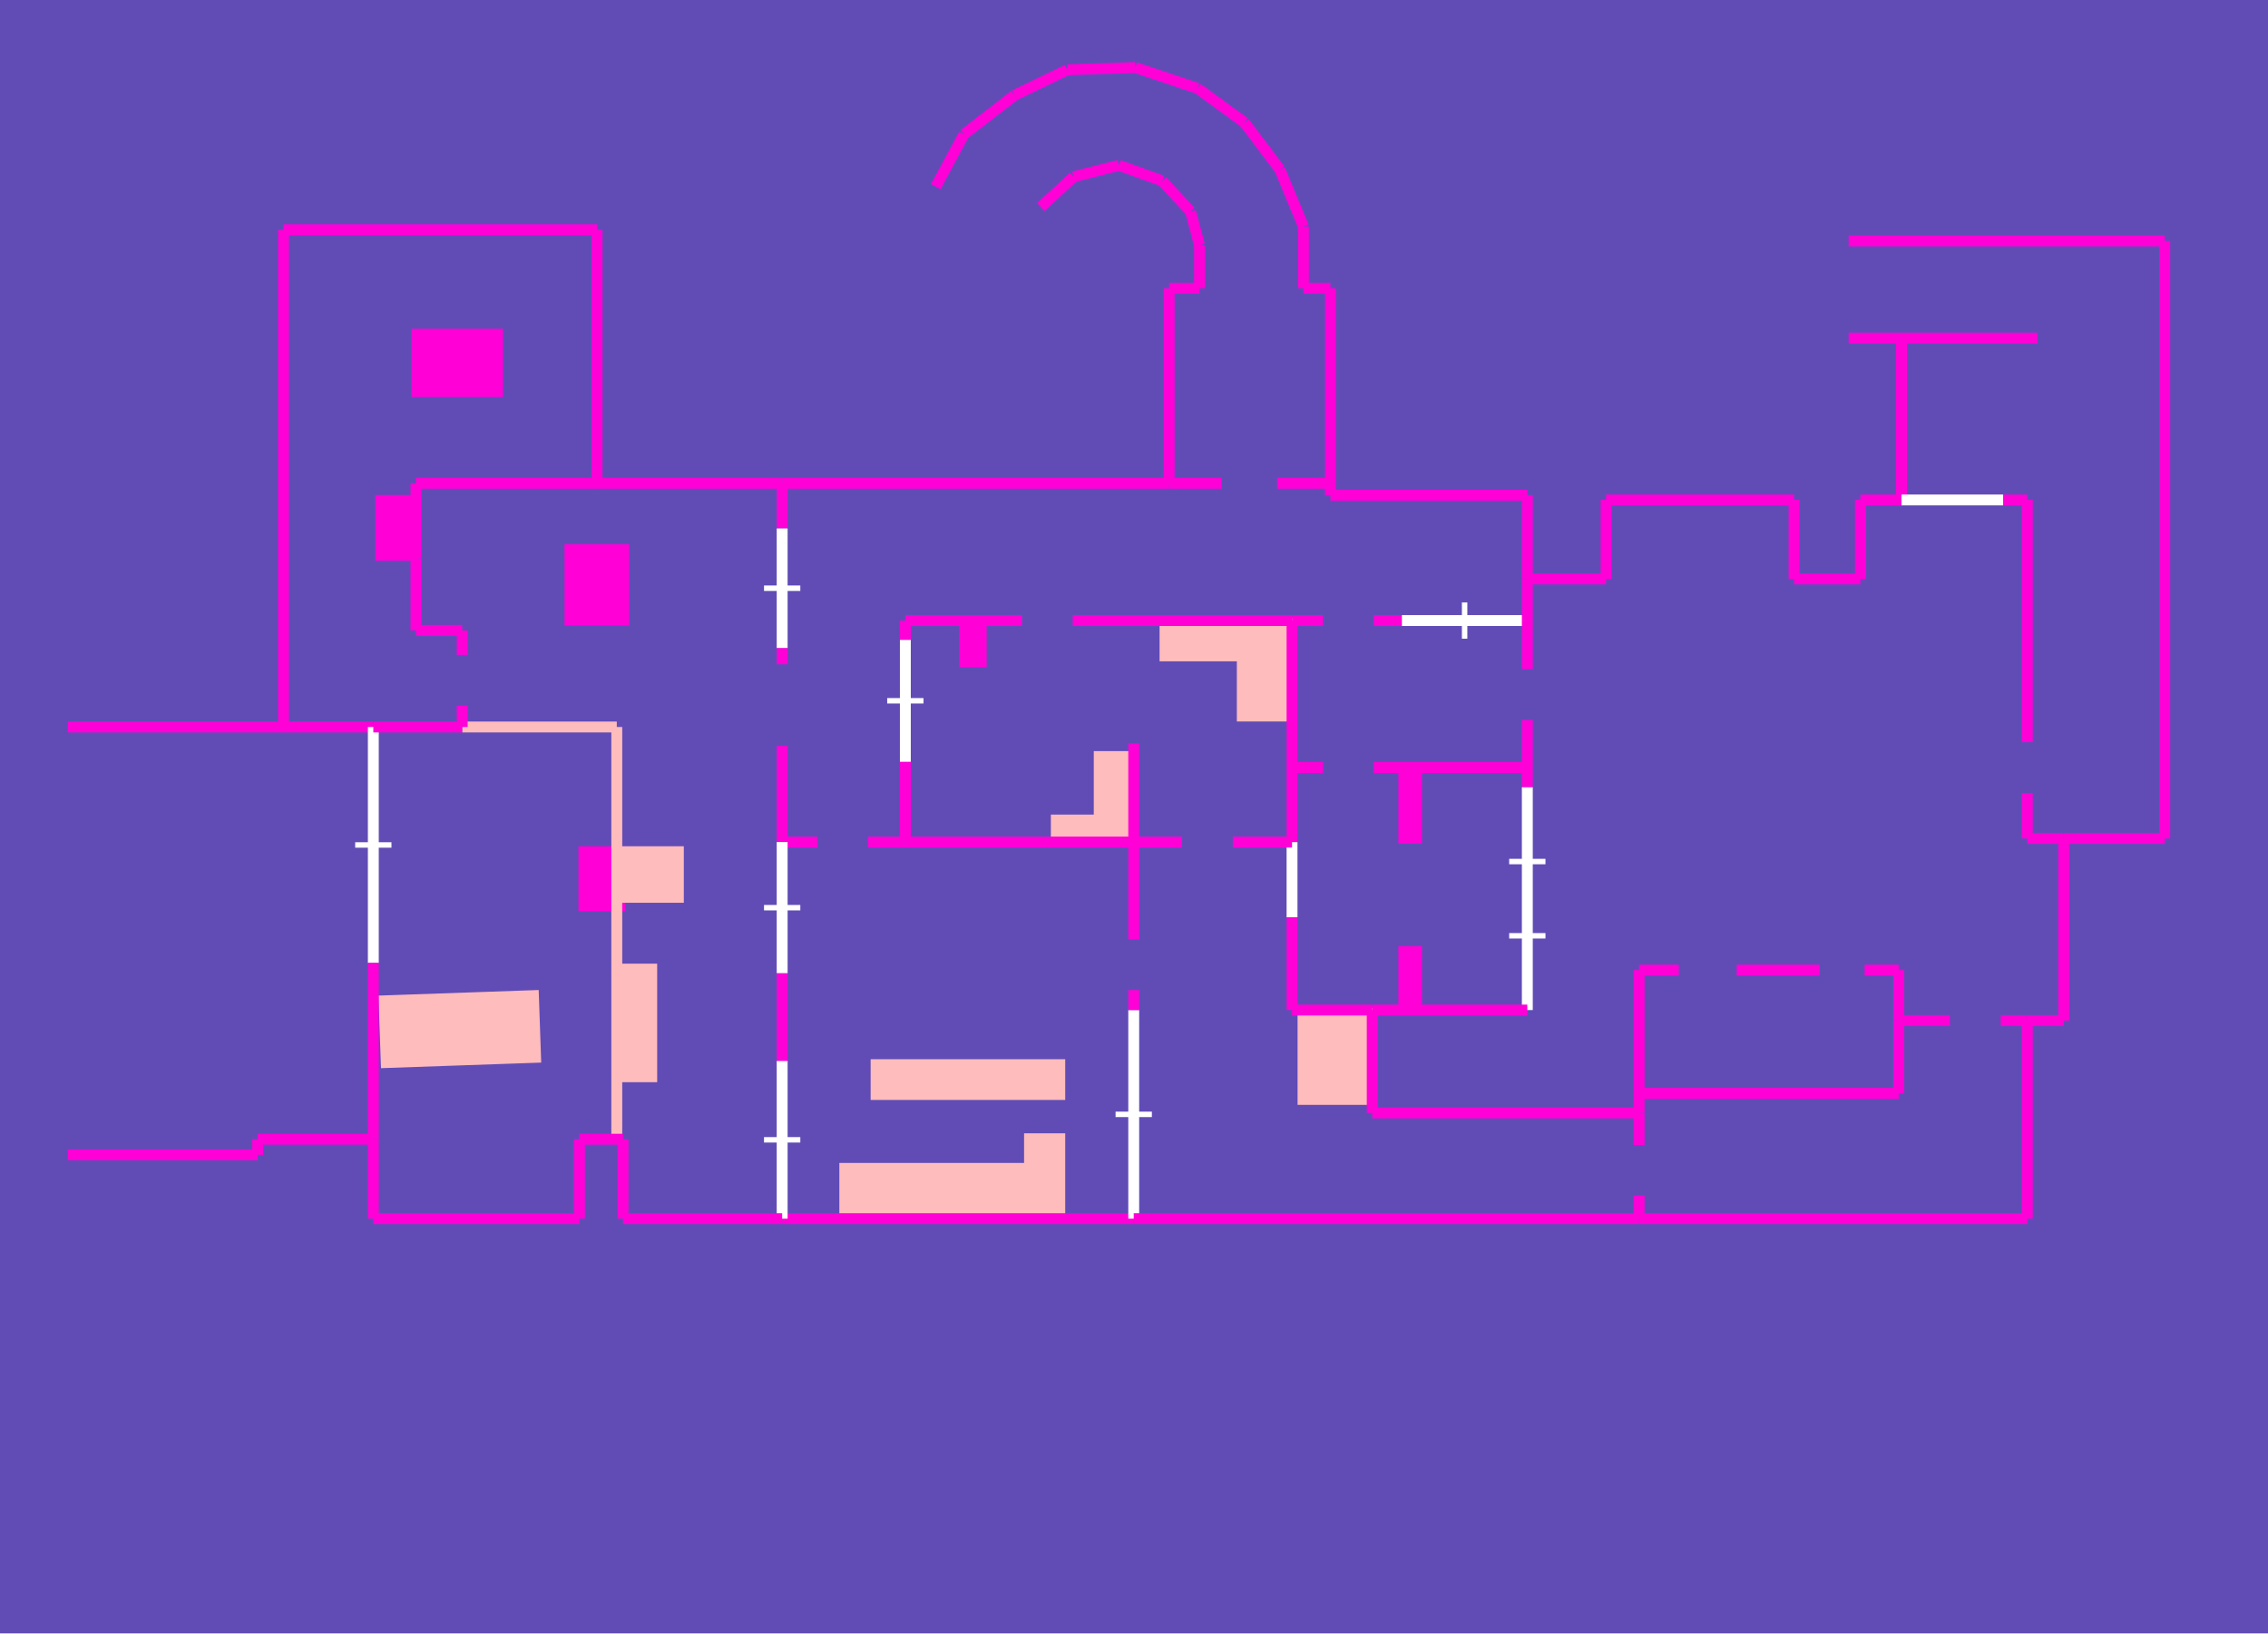
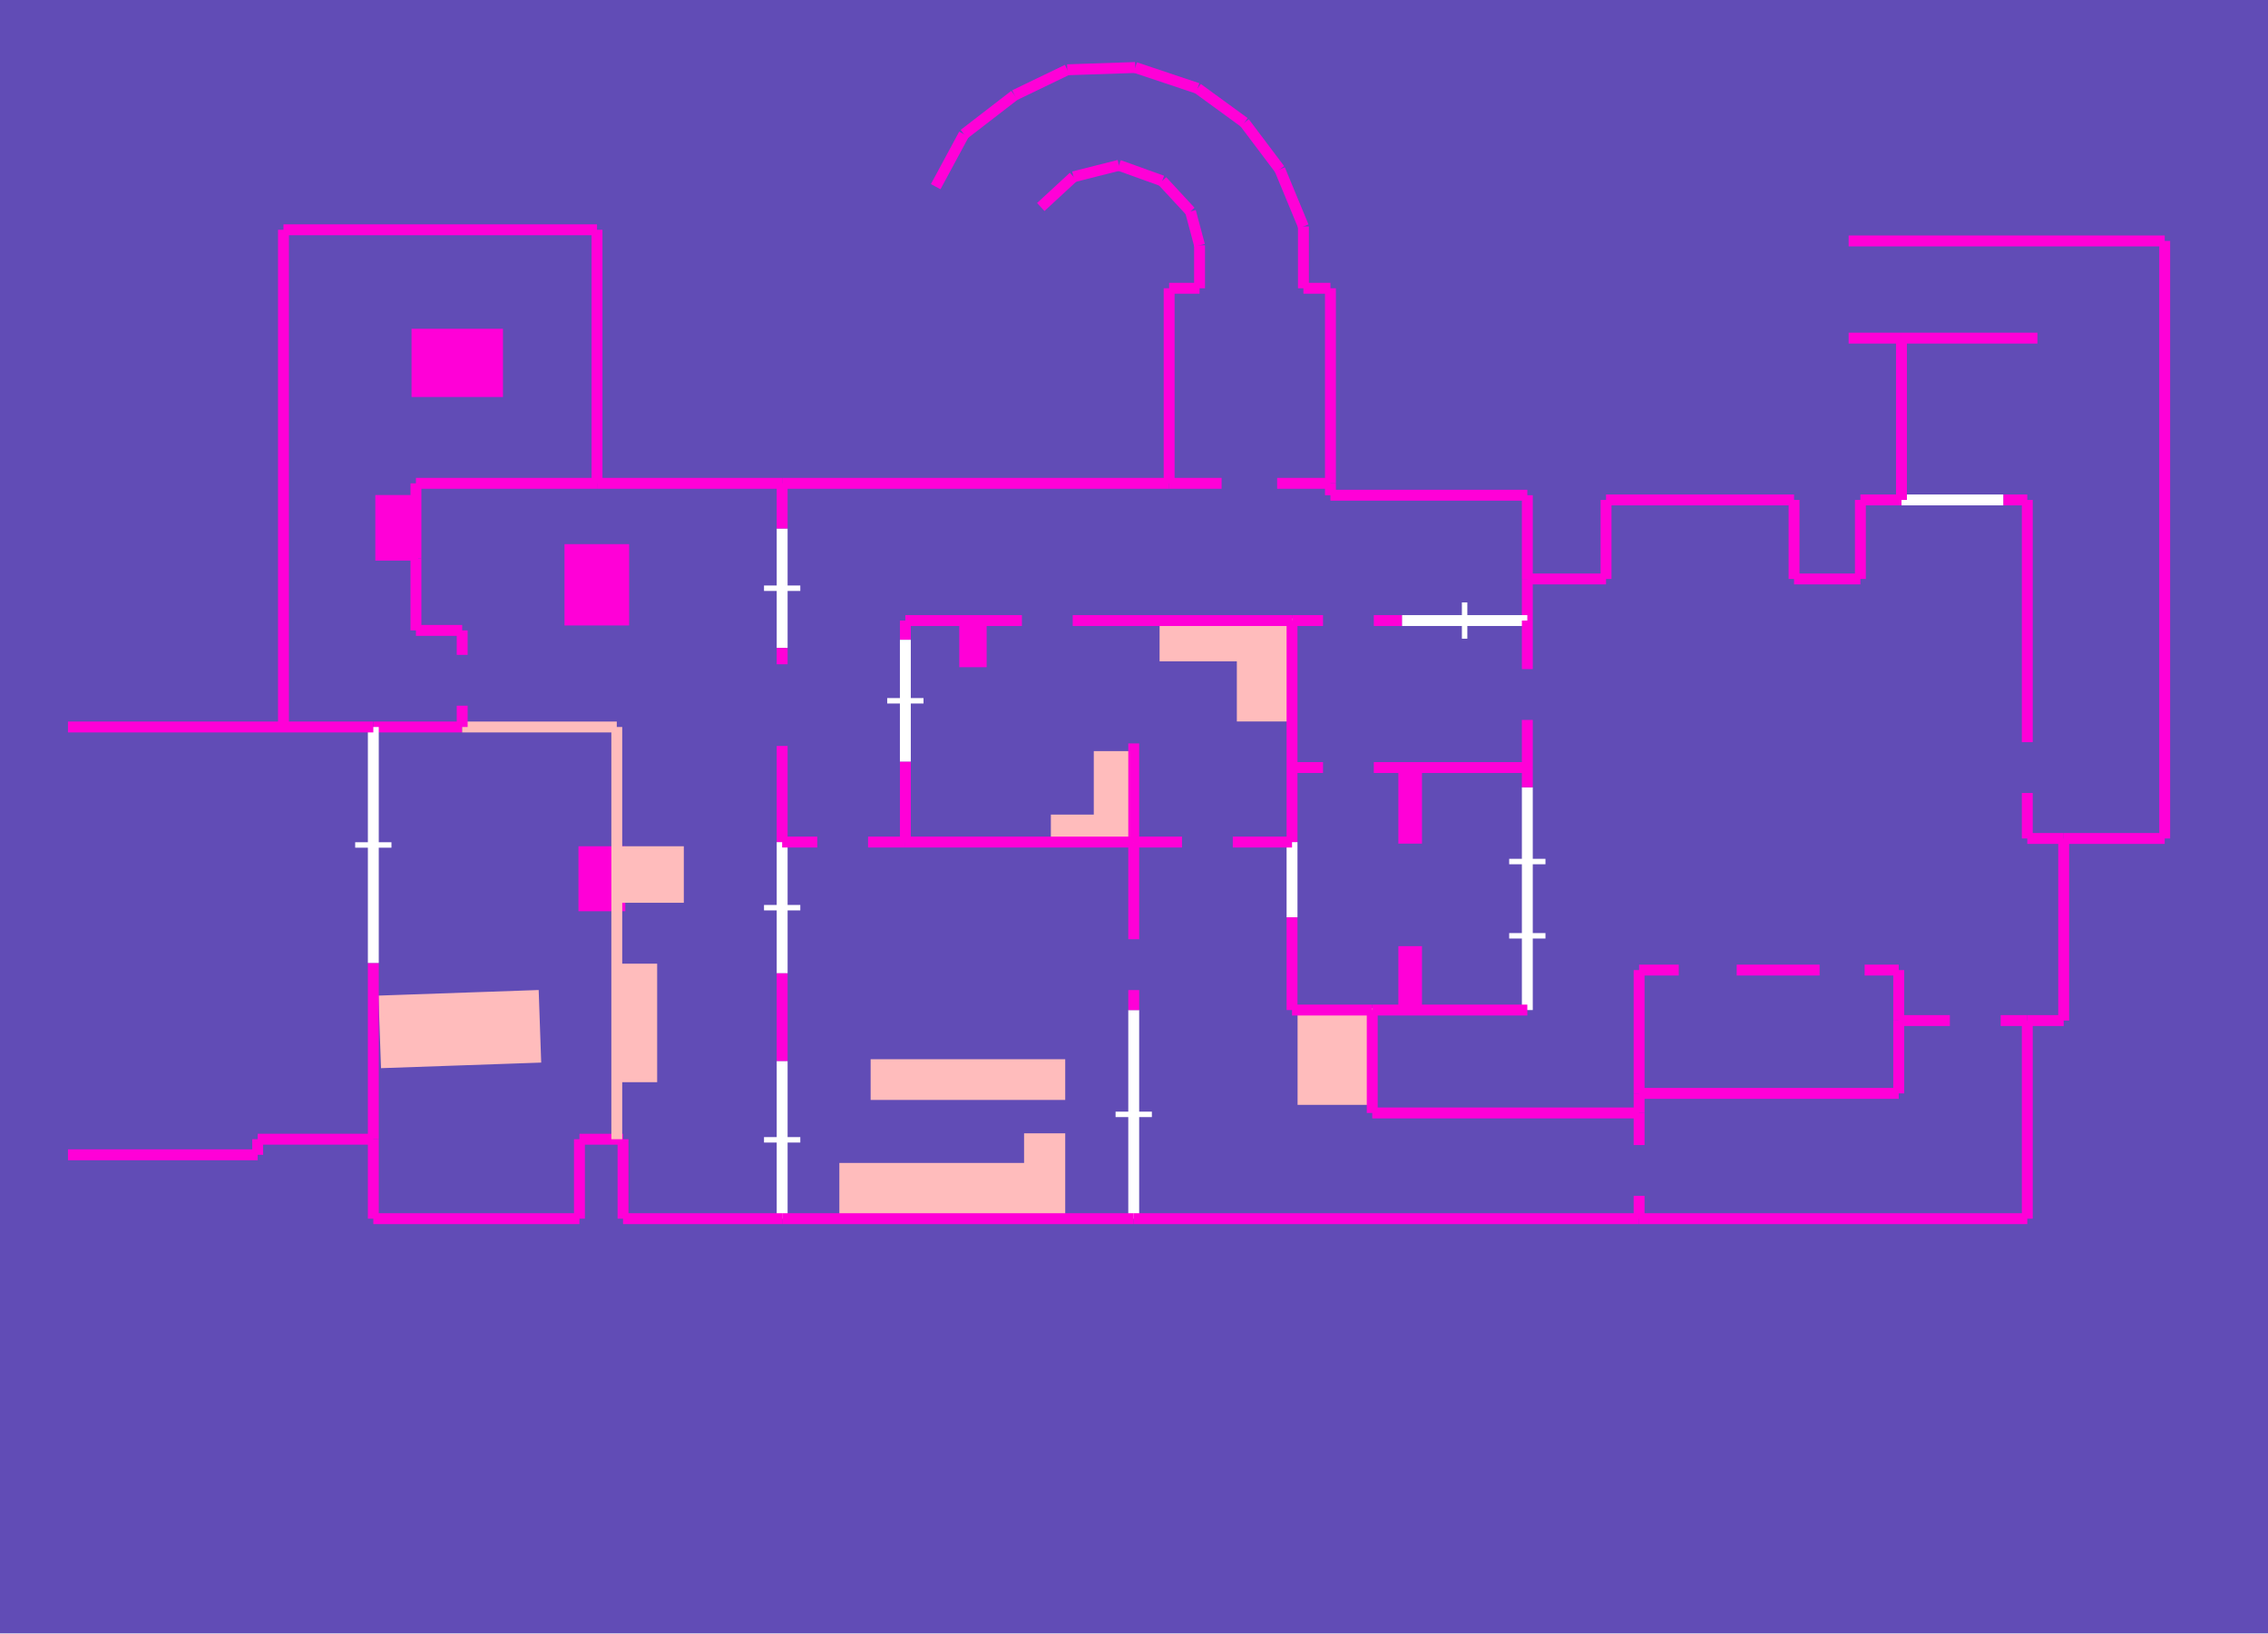
<svg xmlns="http://www.w3.org/2000/svg" viewBox="-33 -28 393 283">
  <rect fill="#614CB6" height="283" width="393" x="-33" y="-28" />
+   <path d="M156.907,-102.517 L163.453,-102.517 L163.453,-117.9 L156.907,-117.9 z" fill="#FFBCBC" stroke="#FFBCBC" stroke-width="0.75" transform="scale(1, -1)" />
+   <path d="M133.6,-79.52 L137.59,-79.52 L137.59,-87.225 L133.6,-87.225 z" fill="#FF00D7" stroke="#FF00D7" stroke-width="0.75" transform="scale(1, -1)" />
+   <path d="M112.818,-173.874 L144.827,-173.874 L144.827,-183.154 L112.818,-183.154 z" fill="#FFBCBC" stroke="#FFBCBC" stroke-width="0.75" transform="scale(1, -1)" />
+   <path d="M32.97,-144.866 L59.98,-143.924 L60.393,-155.748 L33.383,-156.69 z" fill="#FFBCBC" stroke="#FFBCBC" stroke-width="0.75" transform="scale(1, -1)" />
+   <path d="M192.219,-163.06 L204.782,-163.06 L204.782,-147.009 L192.219,-147.009 z" fill="#FFBCBC" stroke="#FFBCBC" stroke-width="0.75" transform="scale(1, -1)" />
  <path d="M151.207,-168.741 L144.827,-168.741 L144.827,-183.154 L151.207,-183.154 z" fill="#FFBCBC" stroke="#FFBCBC" stroke-width="0.75" transform="scale(1, -1)" />
+   <path d="M118.24,-155.905 L151.207,-155.905 L151.207,-162.207 L118.24,-162.207 z" fill="#FFBCBC" stroke="#FFBCBC" stroke-width="0.75" transform="scale(1, -1)" />
  <path d="M67.609,-119.004 L74.984,-119.004 L74.984,-129.511 L67.609,-129.511 z" fill="#FF00D7" stroke="#FF00D7" stroke-width="0.75" transform="scale(1, -1)" />
-   <path d="M118.24,-155.905 L151.207,-155.905 L151.207,-162.207 L118.24,-162.207 z" fill="#FFBCBC" stroke="#FFBCBC" stroke-width="0.75" transform="scale(1, -1)" />
+   <path d="M181.697,-96.632 L190.885,-96.632 L190.885,-79.52 L181.697,-79.52 z" fill="#FFBCBC" stroke="#FFBCBC" stroke-width="0.75" transform="scale(1, -1)" />
+   <path d="M75.642,-66.657 L65.193,-66.657 L65.193,-79.998 L75.642,-79.998 z" fill="#FF00D7" stroke="#FF00D7" stroke-width="0.75" transform="scale(1, -1)" />
+   <path d="M213.024,-104.989 L209.684,-104.989 L209.684,-117.795 L213.024,-117.795 z" fill="#FF00D7" stroke="#FF00D7" stroke-width="0.75" transform="scale(1, -1)" />
+   <path d="M168.307,-86.207 L190.885,-86.207 L190.885,-79.52 L168.307,-79.52 z" fill="#FFBCBC" stroke="#FFBCBC" stroke-width="0.75" transform="scale(1, -1)" />
+   <path d="M80.498,-159.132 L74.205,-159.132 L74.205,-139.347 L80.498,-139.347 z" fill="#FFBCBC" stroke="#FFBCBC" stroke-width="0.75" transform="scale(1, -1)" />
+   <path d="M85.116,-119.004 L74.984,-119.004 L74.984,-128.044 L85.116,-128.044 z" fill="#FFBCBC" stroke="#FFBCBC" stroke-width="0.75" transform="scale(1, -1)" />
+   <path d="M53.779,-29.342 L38.683,-29.342 L38.683,-40.413 L53.779,-40.413 z" fill="#FF00D7" stroke="#FF00D7" stroke-width="0.75" transform="scale(1, -1)" />
+   <path d="M149.471,-113.517 L163.453,-113.517 L163.453,-117.9 L149.471,-117.9 z" fill="#FFBCBC" stroke="#FFBCBC" stroke-width="0.75" transform="scale(1, -1)" />
+   <path d="M213.024,-147.009 L209.684,-147.009 L209.684,-136.311 L213.024,-136.311 z" fill="#FF00D7" stroke="#FF00D7" stroke-width="0.75" transform="scale(1, -1)" />
  <path d="M32.412,-58.151 L39.073,-58.151 L39.073,-68.756 L32.412,-68.756 z" fill="#FF00D7" stroke="#FF00D7" stroke-width="0.75" transform="scale(1, -1)" />
-   <path d="M181.697,-96.632 L190.885,-96.632 L190.885,-79.52 L181.697,-79.52 z" fill="#FFBCBC" stroke="#FFBCBC" stroke-width="0.75" transform="scale(1, -1)" />
-   <path d="M53.779,-29.342 L38.683,-29.342 L38.683,-40.413 L53.779,-40.413 z" fill="#FF00D7" stroke="#FF00D7" stroke-width="0.75" transform="scale(1, -1)" />
-   <path d="M133.6,-79.52 L137.59,-79.52 L137.59,-87.225 L133.6,-87.225 z" fill="#FF00D7" stroke="#FF00D7" stroke-width="0.75" transform="scale(1, -1)" />
-   <path d="M80.498,-159.132 L74.205,-159.132 L74.205,-139.347 L80.498,-139.347 z" fill="#FFBCBC" stroke="#FFBCBC" stroke-width="0.75" transform="scale(1, -1)" />
-   <path d="M213.024,-147.009 L209.684,-147.009 L209.684,-136.311 L213.024,-136.311 z" fill="#FF00D7" stroke="#FF00D7" stroke-width="0.75" transform="scale(1, -1)" />
-   <path d="M112.818,-173.874 L144.827,-173.874 L144.827,-183.154 L112.818,-183.154 z" fill="#FFBCBC" stroke="#FFBCBC" stroke-width="0.75" transform="scale(1, -1)" />
-   <path d="M156.907,-102.517 L163.453,-102.517 L163.453,-117.9 L156.907,-117.9 z" fill="#FFBCBC" stroke="#FFBCBC" stroke-width="0.75" transform="scale(1, -1)" />
-   <path d="M168.307,-86.207 L190.885,-86.207 L190.885,-79.52 L168.307,-79.52 z" fill="#FFBCBC" stroke="#FFBCBC" stroke-width="0.75" transform="scale(1, -1)" />
-   <path d="M192.219,-163.06 L204.782,-163.06 L204.782,-147.009 L192.219,-147.009 z" fill="#FFBCBC" stroke="#FFBCBC" stroke-width="0.75" transform="scale(1, -1)" />
-   <path d="M75.642,-66.657 L65.193,-66.657 L65.193,-79.998 L75.642,-79.998 z" fill="#FF00D7" stroke="#FF00D7" stroke-width="0.75" transform="scale(1, -1)" />
-   <path d="M85.116,-119.004 L74.984,-119.004 L74.984,-128.044 L85.116,-128.044 z" fill="#FFBCBC" stroke="#FFBCBC" stroke-width="0.75" transform="scale(1, -1)" />
-   <path d="M213.024,-104.989 L209.684,-104.989 L209.684,-117.795 L213.024,-117.795 z" fill="#FF00D7" stroke="#FF00D7" stroke-width="0.75" transform="scale(1, -1)" />
-   <path d="M32.97,-144.866 L59.98,-143.924 L60.393,-155.748 L33.383,-156.69 z" fill="#FFBCBC" stroke="#FFBCBC" stroke-width="0.75" transform="scale(1, -1)" />
-   <path d="M149.471,-113.517 L163.453,-113.517 L163.453,-117.9 L149.471,-117.9 z" fill="#FFBCBC" stroke="#FFBCBC" stroke-width="0.75" transform="scale(1, -1)" />
-   <path d="M102.533,-183.154 L163.453,-183.154 z" fill="none" stroke="#FF00D7" stroke-width="1.887" transform="scale(1, -1)" />
-   <path d="M73.877,-97.964 L47.088,-97.964 z" fill="none" stroke="#FFBCBC" stroke-width="1.887" transform="scale(1, -1)" />
-   <path d="M318.29,-148.827 L313.676,-148.827 z" fill="none" stroke="#FF00D7" stroke-width="1.887" transform="scale(1, -1)" />
-   <path d="M304.872,-148.827 L296.011,-148.827 z" fill="none" stroke="#FF00D7" stroke-width="1.887" transform="scale(1, -1)" />
-   <path d="M123.879,-117.9 L123.879,-103.992 z" fill="none" stroke="#FF00D7" stroke-width="1.887" transform="scale(1, -1)" />
-   <path d="M163.453,-147.009 L163.453,-183.154 z" fill="none" stroke="#FFFFFF" stroke-width="1.887" transform="scale(1, -1)" />
-   <path d="M160.309,-165.082 L166.598,-165.082 z" fill="none" stroke="#FFFFFF" stroke-width="0.943" transform="scale(1, -1)" />
-   <path d="M-21.222,-97.964 L31.689,-97.964 z" fill="none" stroke="#FF00D7" stroke-width="1.887" transform="scale(1, -1)" />
-   <path d="M39.073,-81.228 L47.088,-81.228 z" fill="none" stroke="#FF00D7" stroke-width="1.887" transform="scale(1, -1)" />
-   <path d="M342.103,-13.745 L287.333,-13.745 z" fill="none" stroke="#FF00D7" stroke-width="1.887" transform="scale(1, -1)" />
-   <path d="M70.451,-11.814 L70.451,-55.746 z" fill="none" stroke="#FF00D7" stroke-width="1.887" transform="scale(1, -1)" />
-   <path d="M16.121,-11.814 L70.451,-11.814 z" fill="none" stroke="#FF00D7" stroke-width="1.887" transform="scale(1, -1)" />
-   <path d="M160.889,-0.641 L153.021,-2.627 z" fill="none" stroke="#FF00D7" stroke-width="1.887" transform="scale(1, -1)" />
-   <path d="M251.024,-164.837 L251.024,-170.398 z" fill="none" stroke="#FF00D7" stroke-width="1.887" transform="scale(1, -1)" />
-   <path d="M251.024,-179.202 L251.024,-183.154 z" fill="none" stroke="#FF00D7" stroke-width="1.887" transform="scale(1, -1)" />
-   <path d="M231.655,-72.314 L231.655,-57.805 z" fill="none" stroke="#FF00D7" stroke-width="1.887" transform="scale(1, -1)" />
-   <path d="M289.368,-58.62 L289.368,-72.314 z" fill="none" stroke="#FF00D7" stroke-width="1.887" transform="scale(1, -1)" />
-   <path d="M197.538,-55.746 L188.302,-55.746 z" fill="none" stroke="#FF00D7" stroke-width="1.887" transform="scale(1, -1)" />
-   <path d="M190.885,-117.9 L190.885,-130.94 z" fill="none" stroke="#FFFFFF" stroke-width="1.887" transform="scale(1, -1)" />
-   <path d="M102.533,-84.27 L102.533,-87.097 z" fill="none" stroke="#FF00D7" stroke-width="1.887" transform="scale(1, -1)" />
-   <path d="M102.533,-101.247 L102.533,-117.9 z" fill="none" stroke="#FF00D7" stroke-width="1.887" transform="scale(1, -1)" />
-   <path d="M190.885,-79.52 L190.885,-117.9 z" fill="none" stroke="#FF00D7" stroke-width="1.887" transform="scale(1, -1)" />
-   <path d="M296.487,-30.585 L287.333,-30.585 z" fill="none" stroke="#FF00D7" stroke-width="1.887" transform="scale(1, -1)" />
-   <path d="M163.453,-117.9 L163.453,-134.74 z" fill="none" stroke="#FF00D7" stroke-width="1.887" transform="scale(1, -1)" />
-   <path d="M163.453,-143.545 L163.453,-147.009 z" fill="none" stroke="#FF00D7" stroke-width="1.887" transform="scale(1, -1)" />
-   <path d="M153.021,-2.627 L147.345,-7.868 z" fill="none" stroke="#FF00D7" stroke-width="1.887" transform="scale(1, -1)" />
-   <path d="M251.024,-161.449 L251.024,-164.837 z" fill="none" stroke="#FF00D7" stroke-width="1.887" transform="scale(1, -1)" />
-   <path d="M296.487,-58.62 L289.368,-58.62 z" fill="none" stroke="#FF00D7" stroke-width="1.887" transform="scale(1, -1)" />
-   <path d="M231.655,-57.805 L197.538,-57.805 z" fill="none" stroke="#FF00D7" stroke-width="1.887" transform="scale(1, -1)" />
-   <path d="M245.295,-58.62 L245.295,-72.314 z" fill="none" stroke="#FF00D7" stroke-width="1.887" transform="scale(1, -1)" />
-   <path d="M192.858,-11.238 L192.858,-21.948 z" fill="none" stroke="#FF00D7" stroke-width="1.887" transform="scale(1, -1)" />
-   <path d="M102.533,-117.9 L108.615,-117.9 z" fill="none" stroke="#FF00D7" stroke-width="1.887" transform="scale(1, -1)" />
-   <path d="M117.419,-117.9 L123.879,-117.9 z" fill="none" stroke="#FF00D7" stroke-width="1.887" transform="scale(1, -1)" />
-   <path d="M190.885,-104.989 L196.251,-104.989 z" fill="none" stroke="#FF00D7" stroke-width="1.887" transform="scale(1, -1)" />
-   <path d="M205.055,-104.989 L231.655,-104.989 z" fill="none" stroke="#FF00D7" stroke-width="1.887" transform="scale(1, -1)" />
+   <path d="M174.859,-14.499 L173.291,-8.634 z" fill="none" stroke="#FF00D7" stroke-width="1.887" transform="scale(1, -1)" />
  <path d="M134.04,4.746 L142.804,11.505 z" fill="none" stroke="#FF00D7" stroke-width="1.887" transform="scale(1, -1)" />
-   <path d="M342.103,-117.278 L342.103,-13.745 z" fill="none" stroke="#FF00D7" stroke-width="1.887" transform="scale(1, -1)" />
-   <path d="M134.04,4.746 L129.139,-4.343 z" fill="none" stroke="#FF00D7" stroke-width="1.887" transform="scale(1, -1)" />
-   <path d="M102.533,-55.746 L70.451,-55.746 z" fill="none" stroke="#FF00D7" stroke-width="1.887" transform="scale(1, -1)" />
-   <path d="M39.073,-68.756 L39.073,-81.228 z" fill="none" stroke="#FF00D7" stroke-width="1.887" transform="scale(1, -1)" />
-   <path d="M151.941,15.909 L163.715,16.303 z" fill="none" stroke="#FF00D7" stroke-width="1.887" transform="scale(1, -1)" />
-   <path d="M168.389,-3.341 L160.889,-0.641 z" fill="none" stroke="#FF00D7" stroke-width="1.887" transform="scale(1, -1)" />
-   <path d="M231.655,-104.989 L231.655,-108.41 z" fill="none" stroke="#FF00D7" stroke-width="1.887" transform="scale(1, -1)" />
-   <path d="M324.597,-148.827 L324.597,-117.278 z" fill="none" stroke="#FF00D7" stroke-width="1.887" transform="scale(1, -1)" />
-   <path d="M188.761,-1.346 L192.858,-11.238 z" fill="none" stroke="#FF00D7" stroke-width="1.887" transform="scale(1, -1)" />
-   <path d="M192.858,-21.948 L197.538,-21.948 z" fill="none" stroke="#FF00D7" stroke-width="1.887" transform="scale(1, -1)" />
-   <path d="M73.877,-169.389 L73.877,-97.964 z" fill="none" stroke="#FFBCBC" stroke-width="1.887" transform="scale(1, -1)" />
-   <path d="M296.011,-140.083 L296.011,-148.827 z" fill="none" stroke="#FF00D7" stroke-width="1.887" transform="scale(1, -1)" />
-   <path d="M231.655,-57.805 L231.655,-57.805 z" fill="none" stroke="#FF00D7" stroke-width="1.887" transform="scale(1, -1)" />
-   <path d="M173.291,-8.634 L168.389,-3.341 z" fill="none" stroke="#FF00D7" stroke-width="1.887" transform="scale(1, -1)" />
-   <path d="M318.29,-117.278 L318.29,-109.4 z" fill="none" stroke="#FF00D7" stroke-width="1.887" transform="scale(1, -1)" />
-   <path d="M318.29,-100.596 L318.29,-58.62 z" fill="none" stroke="#FF00D7" stroke-width="1.887" transform="scale(1, -1)" />
-   <path d="M251.024,-140.083 L251.024,-161.449 z" fill="none" stroke="#FF00D7" stroke-width="1.887" transform="scale(1, -1)" />
  <path d="M102.533,-140.642 L102.533,-117.9 z" fill="none" stroke="#FFFFFF" stroke-width="1.887" transform="scale(1, -1)" />
  <path d="M105.678,-129.271 L99.389,-129.271 z" fill="none" stroke="#FFFFFF" stroke-width="0.943" transform="scale(1, -1)" />
-   <path d="M163.453,-183.154 L251.024,-183.154 z" fill="none" stroke="#FF00D7" stroke-width="1.887" transform="scale(1, -1)" />
-   <path d="M318.29,-183.154 L318.29,-148.827 z" fill="none" stroke="#FF00D7" stroke-width="1.887" transform="scale(1, -1)" />
-   <path d="M190.885,-79.52 L196.251,-79.52 z" fill="none" stroke="#FF00D7" stroke-width="1.887" transform="scale(1, -1)" />
-   <path d="M205.055,-79.52 L209.922,-79.52 z" fill="none" stroke="#FF00D7" stroke-width="1.887" transform="scale(1, -1)" />
-   <path d="M102.533,-55.746 L102.533,-63.572 z" fill="none" stroke="#FF00D7" stroke-width="1.887" transform="scale(1, -1)" />
-   <path d="M11.652,-172.088 L11.652,-169.386 z" fill="none" stroke="#FF00D7" stroke-width="1.887" transform="scale(1, -1)" />
-   <path d="M289.368,-72.314 L289.368,-72.314 z" fill="none" stroke="#FF00D7" stroke-width="1.887" transform="scale(1, -1)" />
-   <path d="M251.024,-183.154 L318.29,-183.154 z" fill="none" stroke="#FF00D7" stroke-width="1.887" transform="scale(1, -1)" />
+   <path d="M251.024,-164.837 L204.782,-164.837 z" fill="none" stroke="#FF00D7" stroke-width="1.887" transform="scale(1, -1)" />
  <path d="M31.689,-183.154 L67.405,-183.154 z" fill="none" stroke="#FF00D7" stroke-width="1.887" transform="scale(1, -1)" />
-   <path d="M245.295,-72.314 L231.655,-72.314 z" fill="none" stroke="#FF00D7" stroke-width="1.887" transform="scale(1, -1)" />
-   <path d="M296.487,-30.585 L320.047,-30.585 z" fill="none" stroke="#FF00D7" stroke-width="1.887" transform="scale(1, -1)" />
-   <path d="M174.859,-14.499 L173.291,-8.634 z" fill="none" stroke="#FF00D7" stroke-width="1.887" transform="scale(1, -1)" />
-   <path d="M169.589,-21.948 L169.589,-55.746 z" fill="none" stroke="#FF00D7" stroke-width="1.887" transform="scale(1, -1)" />
-   <path d="M287.333,-30.585 L287.333,-30.585 z" fill="none" stroke="#FF00D7" stroke-width="1.887" transform="scale(1, -1)" />
-   <path d="M31.689,-138.846 L31.689,-97.964 z" fill="none" stroke="#FFFFFF" stroke-width="1.887" transform="scale(1, -1)" />
-   <path d="M34.833,-118.405 L28.545,-118.405 z" fill="none" stroke="#FFFFFF" stroke-width="0.943" transform="scale(1, -1)" />
+   <path d="M151.941,15.909 L163.715,16.303 z" fill="none" stroke="#FF00D7" stroke-width="1.887" transform="scale(1, -1)" />
+   <path d="M163.715,16.303 L174.518,12.69 z" fill="none" stroke="#FF00D7" stroke-width="1.887" transform="scale(1, -1)" />
+   <path d="M318.29,-58.62 L314.13,-58.62 z" fill="none" stroke="#FF00D7" stroke-width="1.887" transform="scale(1, -1)" />
  <path d="M231.655,-108.41 L231.655,-147.009 z" fill="none" stroke="#FFFFFF" stroke-width="1.887" transform="scale(1, -1)" />
  <path d="M228.511,-121.276 L234.799,-121.276 z" fill="none" stroke="#FFFFFF" stroke-width="0.943" transform="scale(1, -1)" />
  <path d="M228.511,-134.143 L234.799,-134.143 z" fill="none" stroke="#FFFFFF" stroke-width="0.943" transform="scale(1, -1)" />
-   <path d="M204.782,-147.009 L231.655,-147.009 z" fill="none" stroke="#FF00D7" stroke-width="1.887" transform="scale(1, -1)" />
-   <path d="M174.518,12.69 L182.638,6.773 z" fill="none" stroke="#FF00D7" stroke-width="1.887" transform="scale(1, -1)" />
-   <path d="M47.088,-97.964 L31.689,-97.964 z" fill="none" stroke="#FF00D7" stroke-width="1.887" transform="scale(1, -1)" />
-   <path d="M102.533,-140.642 L102.533,-155.831 z" fill="none" stroke="#FF00D7" stroke-width="1.887" transform="scale(1, -1)" />
-   <path d="M204.782,-164.837 L204.782,-147.009 z" fill="none" stroke="#FF00D7" stroke-width="1.887" transform="scale(1, -1)" />
-   <path d="M296.011,-161.449 L296.011,-148.827 z" fill="none" stroke="#FF00D7" stroke-width="1.887" transform="scale(1, -1)" />
+   <path d="M289.368,-72.314 L289.368,-72.314 z" fill="none" stroke="#FF00D7" stroke-width="1.887" transform="scale(1, -1)" />
+   <path d="M102.533,-155.831 L102.533,-183.154 z" fill="none" stroke="#FFFFFF" stroke-width="1.887" transform="scale(1, -1)" />
+   <path d="M99.389,-169.492 L105.678,-169.492 z" fill="none" stroke="#FFFFFF" stroke-width="0.943" transform="scale(1, -1)" />
+   <path d="M324.597,-148.827 L324.597,-117.278 z" fill="none" stroke="#FF00D7" stroke-width="1.887" transform="scale(1, -1)" />
+   <path d="M192.858,-21.948 L197.538,-21.948 z" fill="none" stroke="#FF00D7" stroke-width="1.887" transform="scale(1, -1)" />
+   <path d="M231.655,-57.805 L231.655,-57.805 z" fill="none" stroke="#FF00D7" stroke-width="1.887" transform="scale(1, -1)" />
+   <path d="M102.533,-55.746 L70.451,-55.746 z" fill="none" stroke="#FF00D7" stroke-width="1.887" transform="scale(1, -1)" />
+   <path d="M296.487,-58.62 L314.13,-58.62 z" fill="none" stroke="#FFFFFF" stroke-width="1.887" transform="scale(1, -1)" />
+   <path d="M296.487,-30.585 L296.487,-58.62 z" fill="none" stroke="#FF00D7" stroke-width="1.887" transform="scale(1, -1)" />
+   <path d="M231.655,-72.314 L231.655,-79.52 z" fill="none" stroke="#FF00D7" stroke-width="1.887" transform="scale(1, -1)" />
+   <path d="M289.368,-58.62 L289.368,-72.314 z" fill="none" stroke="#FF00D7" stroke-width="1.887" transform="scale(1, -1)" />
+   <path d="M102.533,-117.9 L108.615,-117.9 z" fill="none" stroke="#FF00D7" stroke-width="1.887" transform="scale(1, -1)" />
+   <path d="M117.419,-117.9 L123.879,-117.9 z" fill="none" stroke="#FF00D7" stroke-width="1.887" transform="scale(1, -1)" />
+   <path d="M190.885,-147.009 L204.782,-147.009 z" fill="none" stroke="#FF00D7" stroke-width="1.887" transform="scale(1, -1)" />
+   <path d="M74.96,-183.154 L74.96,-169.389 z" fill="none" stroke="#FF00D7" stroke-width="1.887" transform="scale(1, -1)" />
+   <path d="M168.389,-3.341 L160.889,-0.641 z" fill="none" stroke="#FF00D7" stroke-width="1.887" transform="scale(1, -1)" />
+   <path d="M277.874,-72.314 L277.874,-58.62 z" fill="none" stroke="#FF00D7" stroke-width="1.887" transform="scale(1, -1)" />
+   <path d="M182.638,6.773 L188.761,-1.346 z" fill="none" stroke="#FF00D7" stroke-width="1.887" transform="scale(1, -1)" />
  <path d="M231.655,-79.52 L209.922,-79.52 z" fill="none" stroke="#FFFFFF" stroke-width="1.887" transform="scale(1, -1)" />
  <path d="M220.789,-76.376 L220.789,-82.664 z" fill="none" stroke="#FFFFFF" stroke-width="0.943" transform="scale(1, -1)" />
-   <path d="M277.874,-72.314 L277.874,-58.62 z" fill="none" stroke="#FF00D7" stroke-width="1.887" transform="scale(1, -1)" />
+   <path d="M160.889,-0.641 L153.021,-2.627 z" fill="none" stroke="#FF00D7" stroke-width="1.887" transform="scale(1, -1)" />
+   <path d="M142.804,11.505 L151.941,15.909 z" fill="none" stroke="#FF00D7" stroke-width="1.887" transform="scale(1, -1)" />
+   <path d="M123.879,-79.52 L123.879,-82.855 z" fill="none" stroke="#FF00D7" stroke-width="1.887" transform="scale(1, -1)" />
+   <path d="M39.073,-68.756 L39.073,-81.228 z" fill="none" stroke="#FF00D7" stroke-width="1.887" transform="scale(1, -1)" />
+   <path d="M290.103,-140.083 L296.011,-140.083 z" fill="none" stroke="#FF00D7" stroke-width="1.887" transform="scale(1, -1)" />
+   <path d="M123.879,-117.9 L163.453,-117.9 z" fill="none" stroke="#FF00D7" stroke-width="1.887" transform="scale(1, -1)" />
+   <path d="M251.024,-161.449 L296.011,-161.449 z" fill="none" stroke="#FF00D7" stroke-width="1.887" transform="scale(1, -1)" />
+   <path d="M251.024,-183.154 L318.29,-183.154 z" fill="none" stroke="#FF00D7" stroke-width="1.887" transform="scale(1, -1)" />
+   <path d="M31.689,-169.386 L31.689,-183.154 z" fill="none" stroke="#FF00D7" stroke-width="1.887" transform="scale(1, -1)" />
+   <path d="M277.874,-72.314 L289.368,-72.314 z" fill="none" stroke="#FF00D7" stroke-width="1.887" transform="scale(1, -1)" />
+   <path d="M190.885,-117.9 L190.885,-130.94 z" fill="none" stroke="#FFFFFF" stroke-width="1.887" transform="scale(1, -1)" />
+   <path d="M163.453,-147.009 L163.453,-183.154 z" fill="none" stroke="#FFFFFF" stroke-width="1.887" transform="scale(1, -1)" />
+   <path d="M160.309,-165.082 L166.598,-165.082 z" fill="none" stroke="#FFFFFF" stroke-width="0.943" transform="scale(1, -1)" />
+   <path d="M197.538,-21.948 L197.538,-55.746 z" fill="none" stroke="#FF00D7" stroke-width="1.887" transform="scale(1, -1)" />
+   <path d="M47.088,-97.964 L31.689,-97.964 z" fill="none" stroke="#FF00D7" stroke-width="1.887" transform="scale(1, -1)" />
+   <path d="M231.655,-104.989 L231.655,-108.41 z" fill="none" stroke="#FF00D7" stroke-width="1.887" transform="scale(1, -1)" />
+   <path d="M70.451,-11.814 L70.451,-55.746 z" fill="none" stroke="#FF00D7" stroke-width="1.887" transform="scale(1, -1)" />
+   <path d="M16.121,-11.814 L70.451,-11.814 z" fill="none" stroke="#FF00D7" stroke-width="1.887" transform="scale(1, -1)" />
+   <path d="M190.885,-79.52 L196.251,-79.52 z" fill="none" stroke="#FF00D7" stroke-width="1.887" transform="scale(1, -1)" />
+   <path d="M205.055,-79.52 L209.922,-79.52 z" fill="none" stroke="#FF00D7" stroke-width="1.887" transform="scale(1, -1)" />
+   <path d="M74.96,-183.154 L102.533,-183.154 z" fill="none" stroke="#FF00D7" stroke-width="1.887" transform="scale(1, -1)" />
+   <path d="M324.597,-117.278 L342.103,-117.278 z" fill="none" stroke="#FF00D7" stroke-width="1.887" transform="scale(1, -1)" />
+   <path d="M-21.222,-172.088 L11.652,-172.088 z" fill="none" stroke="#FF00D7" stroke-width="1.887" transform="scale(1, -1)" />
+   <path d="M190.885,-104.989 L196.251,-104.989 z" fill="none" stroke="#FF00D7" stroke-width="1.887" transform="scale(1, -1)" />
+   <path d="M205.055,-104.989 L231.655,-104.989 z" fill="none" stroke="#FF00D7" stroke-width="1.887" transform="scale(1, -1)" />
+   <path d="M231.655,-72.314 L231.655,-57.805 z" fill="none" stroke="#FF00D7" stroke-width="1.887" transform="scale(1, -1)" />
+   <path d="M169.589,-21.948 L169.589,-55.746 z" fill="none" stroke="#FF00D7" stroke-width="1.887" transform="scale(1, -1)" />
+   <path d="M163.453,-117.9 L163.453,-134.74 z" fill="none" stroke="#FF00D7" stroke-width="1.887" transform="scale(1, -1)" />
+   <path d="M163.453,-143.545 L163.453,-147.009 z" fill="none" stroke="#FF00D7" stroke-width="1.887" transform="scale(1, -1)" />
+   <path d="M245.295,-72.314 L231.655,-72.314 z" fill="none" stroke="#FF00D7" stroke-width="1.887" transform="scale(1, -1)" />
+   <path d="M31.689,-138.846 L31.689,-169.386 z" fill="none" stroke="#FF00D7" stroke-width="1.887" transform="scale(1, -1)" />
+   <path d="M277.874,-58.62 L245.295,-58.62 z" fill="none" stroke="#FF00D7" stroke-width="1.887" transform="scale(1, -1)" />
+   <path d="M102.533,-183.154 L163.453,-183.154 z" fill="none" stroke="#FF00D7" stroke-width="1.887" transform="scale(1, -1)" />
  <path d="M178.681,-55.746 L169.589,-55.746 z" fill="none" stroke="#FF00D7" stroke-width="1.887" transform="scale(1, -1)" />
+   <path d="M134.04,4.746 L129.139,-4.343 z" fill="none" stroke="#FF00D7" stroke-width="1.887" transform="scale(1, -1)" />
+   <path d="M16.121,-97.964 L16.121,-11.814 z" fill="none" stroke="#FF00D7" stroke-width="1.887" transform="scale(1, -1)" />
+   <path d="M251.024,-164.837 L251.024,-170.398 z" fill="none" stroke="#FF00D7" stroke-width="1.887" transform="scale(1, -1)" />
+   <path d="M251.024,-179.202 L251.024,-183.154 z" fill="none" stroke="#FF00D7" stroke-width="1.887" transform="scale(1, -1)" />
+   <path d="M282.305,-140.083 L267.936,-140.083 z" fill="none" stroke="#FF00D7" stroke-width="1.887" transform="scale(1, -1)" />
+   <path d="M324.597,-117.278 L318.29,-117.278 z" fill="none" stroke="#FF00D7" stroke-width="1.887" transform="scale(1, -1)" />
  <path d="M169.589,-21.948 L174.859,-21.948 z" fill="none" stroke="#FF00D7" stroke-width="1.887" transform="scale(1, -1)" />
-   <path d="M282.305,-140.083 L267.936,-140.083 z" fill="none" stroke="#FF00D7" stroke-width="1.887" transform="scale(1, -1)" />
-   <path d="M277.874,-72.314 L289.368,-72.314 z" fill="none" stroke="#FF00D7" stroke-width="1.887" transform="scale(1, -1)" />
-   <path d="M290.103,-140.083 L296.011,-140.083 z" fill="none" stroke="#FF00D7" stroke-width="1.887" transform="scale(1, -1)" />
+   <path d="M296.011,-161.449 L296.011,-148.827 z" fill="none" stroke="#FF00D7" stroke-width="1.887" transform="scale(1, -1)" />
+   <path d="M296.487,-30.585 L320.047,-30.585 z" fill="none" stroke="#FF00D7" stroke-width="1.887" transform="scale(1, -1)" />
+   <path d="M73.877,-97.964 L47.088,-97.964 z" fill="none" stroke="#FFBCBC" stroke-width="1.887" transform="scale(1, -1)" />
+   <path d="M174.859,-14.499 L174.859,-21.948 z" fill="none" stroke="#FF00D7" stroke-width="1.887" transform="scale(1, -1)" />
+   <path d="M251.024,-161.449 L251.024,-164.837 z" fill="none" stroke="#FF00D7" stroke-width="1.887" transform="scale(1, -1)" />
+   <path d="M231.655,-79.52 L231.655,-87.935 z" fill="none" stroke="#FF00D7" stroke-width="1.887" transform="scale(1, -1)" />
+   <path d="M231.655,-96.739 L231.655,-104.989 z" fill="none" stroke="#FF00D7" stroke-width="1.887" transform="scale(1, -1)" />
+   <path d="M169.589,-55.746 L102.533,-55.746 z" fill="none" stroke="#FF00D7" stroke-width="1.887" transform="scale(1, -1)" />
+   <path d="M153.021,-2.627 L147.345,-7.868 z" fill="none" stroke="#FF00D7" stroke-width="1.887" transform="scale(1, -1)" />
+   <path d="M231.655,-57.805 L197.538,-57.805 z" fill="none" stroke="#FF00D7" stroke-width="1.887" transform="scale(1, -1)" />
+   <path d="M11.652,-169.386 L31.689,-169.386 z" fill="none" stroke="#FF00D7" stroke-width="1.887" transform="scale(1, -1)" />
+   <path d="M296.011,-140.083 L296.011,-148.827 z" fill="none" stroke="#FF00D7" stroke-width="1.887" transform="scale(1, -1)" />
+   <path d="M296.487,-58.62 L289.368,-58.62 z" fill="none" stroke="#FF00D7" stroke-width="1.887" transform="scale(1, -1)" />
+   <path d="M39.073,-68.756 L39.073,-55.746 z" fill="none" stroke="#FF00D7" stroke-width="1.887" transform="scale(1, -1)" />
+   <path d="M287.333,-30.585 L287.333,-30.585 z" fill="none" stroke="#FF00D7" stroke-width="1.887" transform="scale(1, -1)" />
+   <path d="M123.879,-79.52 L144.074,-79.52 z" fill="none" stroke="#FF00D7" stroke-width="1.887" transform="scale(1, -1)" />
+   <path d="M152.879,-79.52 L190.885,-79.52 z" fill="none" stroke="#FF00D7" stroke-width="1.887" transform="scale(1, -1)" />
+   <path d="M163.453,-117.9 L163.453,-100.811 z" fill="none" stroke="#FF00D7" stroke-width="1.887" transform="scale(1, -1)" />
+   <path d="M342.103,-13.745 L287.333,-13.745 z" fill="none" stroke="#FF00D7" stroke-width="1.887" transform="scale(1, -1)" />
+   <path d="M190.885,-130.94 L190.885,-147.009 z" fill="none" stroke="#FF00D7" stroke-width="1.887" transform="scale(1, -1)" />
+   <path d="M251.024,-140.083 L251.024,-161.449 z" fill="none" stroke="#FF00D7" stroke-width="1.887" transform="scale(1, -1)" />
+   <path d="M296.487,-30.585 L287.333,-30.585 z" fill="none" stroke="#FF00D7" stroke-width="1.887" transform="scale(1, -1)" />
+   <path d="M197.538,-55.746 L188.302,-55.746 z" fill="none" stroke="#FF00D7" stroke-width="1.887" transform="scale(1, -1)" />
+   <path d="M31.689,-138.846 L31.689,-97.964 z" fill="none" stroke="#FFFFFF" stroke-width="1.887" transform="scale(1, -1)" />
+   <path d="M34.833,-118.405 L28.545,-118.405 z" fill="none" stroke="#FFFFFF" stroke-width="0.943" transform="scale(1, -1)" />
+   <path d="M318.29,-148.827 L313.676,-148.827 z" fill="none" stroke="#FF00D7" stroke-width="1.887" transform="scale(1, -1)" />
+   <path d="M304.872,-148.827 L296.011,-148.827 z" fill="none" stroke="#FF00D7" stroke-width="1.887" transform="scale(1, -1)" />
+   <path d="M102.533,-63.572 L102.533,-84.27 z" fill="none" stroke="#FFFFFF" stroke-width="1.887" transform="scale(1, -1)" />
+   <path d="M99.389,-73.921 L105.678,-73.921 z" fill="none" stroke="#FFFFFF" stroke-width="0.943" transform="scale(1, -1)" />
+   <path d="M318.29,-148.827 L324.597,-148.827 z" fill="none" stroke="#FF00D7" stroke-width="1.887" transform="scale(1, -1)" />
+   <path d="M257.897,-140.083 L251.024,-140.083 z" fill="none" stroke="#FF00D7" stroke-width="1.887" transform="scale(1, -1)" />
+   <path d="M102.533,-140.642 L102.533,-155.831 z" fill="none" stroke="#FF00D7" stroke-width="1.887" transform="scale(1, -1)" />
+   <path d="M123.879,-82.855 L123.879,-103.992 z" fill="none" stroke="#FFFFFF" stroke-width="1.887" transform="scale(1, -1)" />
+   <path d="M120.735,-93.423 L127.023,-93.423 z" fill="none" stroke="#FFFFFF" stroke-width="0.943" transform="scale(1, -1)" />
+   <path d="M204.782,-147.009 L231.655,-147.009 z" fill="none" stroke="#FF00D7" stroke-width="1.887" transform="scale(1, -1)" />
+   <path d="M204.782,-164.837 L204.782,-147.009 z" fill="none" stroke="#FF00D7" stroke-width="1.887" transform="scale(1, -1)" />
+   <path d="M163.453,-117.9 L171.815,-117.9 z" fill="none" stroke="#FF00D7" stroke-width="1.887" transform="scale(1, -1)" />
+   <path d="M180.619,-117.9 L190.885,-117.9 z" fill="none" stroke="#FF00D7" stroke-width="1.887" transform="scale(1, -1)" />
+   <path d="M67.405,-169.389 L74.96,-169.389 z" fill="none" stroke="#FF00D7" stroke-width="1.887" transform="scale(1, -1)" />
+   <path d="M174.518,12.69 L182.638,6.773 z" fill="none" stroke="#FF00D7" stroke-width="1.887" transform="scale(1, -1)" />
+   <path d="M197.538,-57.805 L197.538,-55.746 z" fill="none" stroke="#FF00D7" stroke-width="1.887" transform="scale(1, -1)" />
+   <path d="M342.103,-117.278 L342.103,-13.745 z" fill="none" stroke="#FF00D7" stroke-width="1.887" transform="scale(1, -1)" />
+   <path d="M192.858,-11.238 L192.858,-21.948 z" fill="none" stroke="#FF00D7" stroke-width="1.887" transform="scale(1, -1)" />
+   <path d="M39.073,-81.228 L47.088,-81.228 z" fill="none" stroke="#FF00D7" stroke-width="1.887" transform="scale(1, -1)" />
+   <path d="M188.761,-1.346 L192.858,-11.238 z" fill="none" stroke="#FF00D7" stroke-width="1.887" transform="scale(1, -1)" />
+   <path d="M163.453,-183.154 L251.024,-183.154 z" fill="none" stroke="#FF00D7" stroke-width="1.887" transform="scale(1, -1)" />
+   <path d="M73.877,-169.389 L73.877,-97.964 z" fill="none" stroke="#FFBCBC" stroke-width="1.887" transform="scale(1, -1)" />
+   <path d="M102.533,-55.746 L102.533,-63.572 z" fill="none" stroke="#FF00D7" stroke-width="1.887" transform="scale(1, -1)" />
+   <path d="M190.885,-79.52 L190.885,-117.9 z" fill="none" stroke="#FF00D7" stroke-width="1.887" transform="scale(1, -1)" />
+   <path d="M70.451,-55.746 L39.073,-55.746 z" fill="none" stroke="#FF00D7" stroke-width="1.887" transform="scale(1, -1)" />
+   <path d="M11.652,-172.088 L11.652,-169.386 z" fill="none" stroke="#FF00D7" stroke-width="1.887" transform="scale(1, -1)" />
+   <path d="M123.879,-117.9 L123.879,-103.992 z" fill="none" stroke="#FF00D7" stroke-width="1.887" transform="scale(1, -1)" />
+   <path d="M318.29,-117.278 L318.29,-109.4 z" fill="none" stroke="#FF00D7" stroke-width="1.887" transform="scale(1, -1)" />
+   <path d="M318.29,-100.596 L318.29,-58.62 z" fill="none" stroke="#FF00D7" stroke-width="1.887" transform="scale(1, -1)" />
+   <path d="M245.295,-58.62 L245.295,-72.314 z" fill="none" stroke="#FF00D7" stroke-width="1.887" transform="scale(1, -1)" />
  <path d="M129.139,-4.343 L129.139,-4.343 z" fill="none" stroke="#FF00D7" stroke-width="1.887" transform="scale(1, -1)" />
+   <path d="M102.533,-84.27 L102.533,-87.097 z" fill="none" stroke="#FF00D7" stroke-width="1.887" transform="scale(1, -1)" />
+   <path d="M102.533,-101.247 L102.533,-117.9 z" fill="none" stroke="#FF00D7" stroke-width="1.887" transform="scale(1, -1)" />
+   <path d="M67.405,-183.154 L67.405,-169.389 z" fill="none" stroke="#FF00D7" stroke-width="1.887" transform="scale(1, -1)" />
+   <path d="M-21.222,-97.964 L31.689,-97.964 z" fill="none" stroke="#FF00D7" stroke-width="1.887" transform="scale(1, -1)" />
+   <path d="M318.29,-183.154 L318.29,-148.827 z" fill="none" stroke="#FF00D7" stroke-width="1.887" transform="scale(1, -1)" />
  <path d="M47.088,-81.228 L47.088,-85.467 z" fill="none" stroke="#FF00D7" stroke-width="1.887" transform="scale(1, -1)" />
  <path d="M47.088,-94.271 L47.088,-97.964 z" fill="none" stroke="#FF00D7" stroke-width="1.887" transform="scale(1, -1)" />
-   <path d="M324.597,-117.278 L342.103,-117.278 z" fill="none" stroke="#FF00D7" stroke-width="1.887" transform="scale(1, -1)" />
-   <path d="M231.655,-72.314 L231.655,-79.52 z" fill="none" stroke="#FF00D7" stroke-width="1.887" transform="scale(1, -1)" />
-   <path d="M70.451,-55.746 L39.073,-55.746 z" fill="none" stroke="#FF00D7" stroke-width="1.887" transform="scale(1, -1)" />
-   <path d="M318.29,-148.827 L324.597,-148.827 z" fill="none" stroke="#FF00D7" stroke-width="1.887" transform="scale(1, -1)" />
-   <path d="M39.073,-68.756 L39.073,-55.746 z" fill="none" stroke="#FF00D7" stroke-width="1.887" transform="scale(1, -1)" />
-   <path d="M123.879,-82.855 L123.879,-103.992 z" fill="none" stroke="#FFFFFF" stroke-width="1.887" transform="scale(1, -1)" />
-   <path d="M120.735,-93.423 L127.023,-93.423 z" fill="none" stroke="#FFFFFF" stroke-width="0.943" transform="scale(1, -1)" />
-   <path d="M31.689,-169.386 L31.689,-183.154 z" fill="none" stroke="#FF00D7" stroke-width="1.887" transform="scale(1, -1)" />
-   <path d="M102.533,-155.831 L102.533,-183.154 z" fill="none" stroke="#FFFFFF" stroke-width="1.887" transform="scale(1, -1)" />
-   <path d="M99.389,-169.492 L105.678,-169.492 z" fill="none" stroke="#FFFFFF" stroke-width="0.943" transform="scale(1, -1)" />
-   <path d="M277.874,-58.62 L245.295,-58.62 z" fill="none" stroke="#FF00D7" stroke-width="1.887" transform="scale(1, -1)" />
-   <path d="M231.655,-79.52 L231.655,-87.935 z" fill="none" stroke="#FF00D7" stroke-width="1.887" transform="scale(1, -1)" />
-   <path d="M231.655,-96.739 L231.655,-104.989 z" fill="none" stroke="#FF00D7" stroke-width="1.887" transform="scale(1, -1)" />
-   <path d="M296.487,-30.585 L296.487,-58.62 z" fill="none" stroke="#FF00D7" stroke-width="1.887" transform="scale(1, -1)" />
-   <path d="M197.538,-57.805 L197.538,-55.746 z" fill="none" stroke="#FF00D7" stroke-width="1.887" transform="scale(1, -1)" />
-   <path d="M251.024,-161.449 L296.011,-161.449 z" fill="none" stroke="#FF00D7" stroke-width="1.887" transform="scale(1, -1)" />
-   <path d="M123.879,-79.52 L123.879,-82.855 z" fill="none" stroke="#FF00D7" stroke-width="1.887" transform="scale(1, -1)" />
-   <path d="M296.487,-58.62 L314.13,-58.62 z" fill="none" stroke="#FFFFFF" stroke-width="1.887" transform="scale(1, -1)" />
-   <path d="M-21.222,-172.088 L11.652,-172.088 z" fill="none" stroke="#FF00D7" stroke-width="1.887" transform="scale(1, -1)" />
-   <path d="M163.453,-117.9 L171.815,-117.9 z" fill="none" stroke="#FF00D7" stroke-width="1.887" transform="scale(1, -1)" />
-   <path d="M180.619,-117.9 L190.885,-117.9 z" fill="none" stroke="#FF00D7" stroke-width="1.887" transform="scale(1, -1)" />
-   <path d="M123.879,-79.52 L144.074,-79.52 z" fill="none" stroke="#FF00D7" stroke-width="1.887" transform="scale(1, -1)" />
-   <path d="M152.879,-79.52 L190.885,-79.52 z" fill="none" stroke="#FF00D7" stroke-width="1.887" transform="scale(1, -1)" />
-   <path d="M324.597,-117.278 L318.29,-117.278 z" fill="none" stroke="#FF00D7" stroke-width="1.887" transform="scale(1, -1)" />
-   <path d="M163.715,16.303 L174.518,12.69 z" fill="none" stroke="#FF00D7" stroke-width="1.887" transform="scale(1, -1)" />
-   <path d="M190.885,-147.009 L204.782,-147.009 z" fill="none" stroke="#FF00D7" stroke-width="1.887" transform="scale(1, -1)" />
-   <path d="M197.538,-21.948 L197.538,-55.746 z" fill="none" stroke="#FF00D7" stroke-width="1.887" transform="scale(1, -1)" />
-   <path d="M174.859,-14.499 L174.859,-21.948 z" fill="none" stroke="#FF00D7" stroke-width="1.887" transform="scale(1, -1)" />
-   <path d="M251.024,-164.837 L204.782,-164.837 z" fill="none" stroke="#FF00D7" stroke-width="1.887" transform="scale(1, -1)" />
-   <path d="M102.533,-63.572 L102.533,-84.27 z" fill="none" stroke="#FFFFFF" stroke-width="1.887" transform="scale(1, -1)" />
-   <path d="M99.389,-73.921 L105.678,-73.921 z" fill="none" stroke="#FFFFFF" stroke-width="0.943" transform="scale(1, -1)" />
-   <path d="M163.453,-117.9 L163.453,-100.811 z" fill="none" stroke="#FF00D7" stroke-width="1.887" transform="scale(1, -1)" />
-   <path d="M190.885,-130.94 L190.885,-147.009 z" fill="none" stroke="#FF00D7" stroke-width="1.887" transform="scale(1, -1)" />
-   <path d="M257.897,-140.083 L251.024,-140.083 z" fill="none" stroke="#FF00D7" stroke-width="1.887" transform="scale(1, -1)" />
-   <path d="M318.29,-58.62 L314.13,-58.62 z" fill="none" stroke="#FF00D7" stroke-width="1.887" transform="scale(1, -1)" />
-   <path d="M169.589,-55.746 L102.533,-55.746 z" fill="none" stroke="#FF00D7" stroke-width="1.887" transform="scale(1, -1)" />
-   <path d="M123.879,-117.9 L163.453,-117.9 z" fill="none" stroke="#FF00D7" stroke-width="1.887" transform="scale(1, -1)" />
-   <path d="M67.405,-169.389 L74.96,-169.389 z" fill="none" stroke="#FF00D7" stroke-width="1.887" transform="scale(1, -1)" />
-   <path d="M16.121,-97.964 L16.121,-11.814 z" fill="none" stroke="#FF00D7" stroke-width="1.887" transform="scale(1, -1)" />
-   <path d="M74.96,-183.154 L102.533,-183.154 z" fill="none" stroke="#FF00D7" stroke-width="1.887" transform="scale(1, -1)" />
-   <path d="M142.804,11.505 L151.941,15.909 z" fill="none" stroke="#FF00D7" stroke-width="1.887" transform="scale(1, -1)" />
-   <path d="M74.96,-183.154 L74.96,-169.389 z" fill="none" stroke="#FF00D7" stroke-width="1.887" transform="scale(1, -1)" />
-   <path d="M67.405,-183.154 L67.405,-169.389 z" fill="none" stroke="#FF00D7" stroke-width="1.887" transform="scale(1, -1)" />
-   <path d="M11.652,-169.386 L31.689,-169.386 z" fill="none" stroke="#FF00D7" stroke-width="1.887" transform="scale(1, -1)" />
-   <path d="M31.689,-138.846 L31.689,-169.386 z" fill="none" stroke="#FF00D7" stroke-width="1.887" transform="scale(1, -1)" />
-   <path d="M182.638,6.773 L188.761,-1.346 z" fill="none" stroke="#FF00D7" stroke-width="1.887" transform="scale(1, -1)" />
+   <path d="M173.291,-8.634 L168.389,-3.341 z" fill="none" stroke="#FF00D7" stroke-width="1.887" transform="scale(1, -1)" />
</svg>
